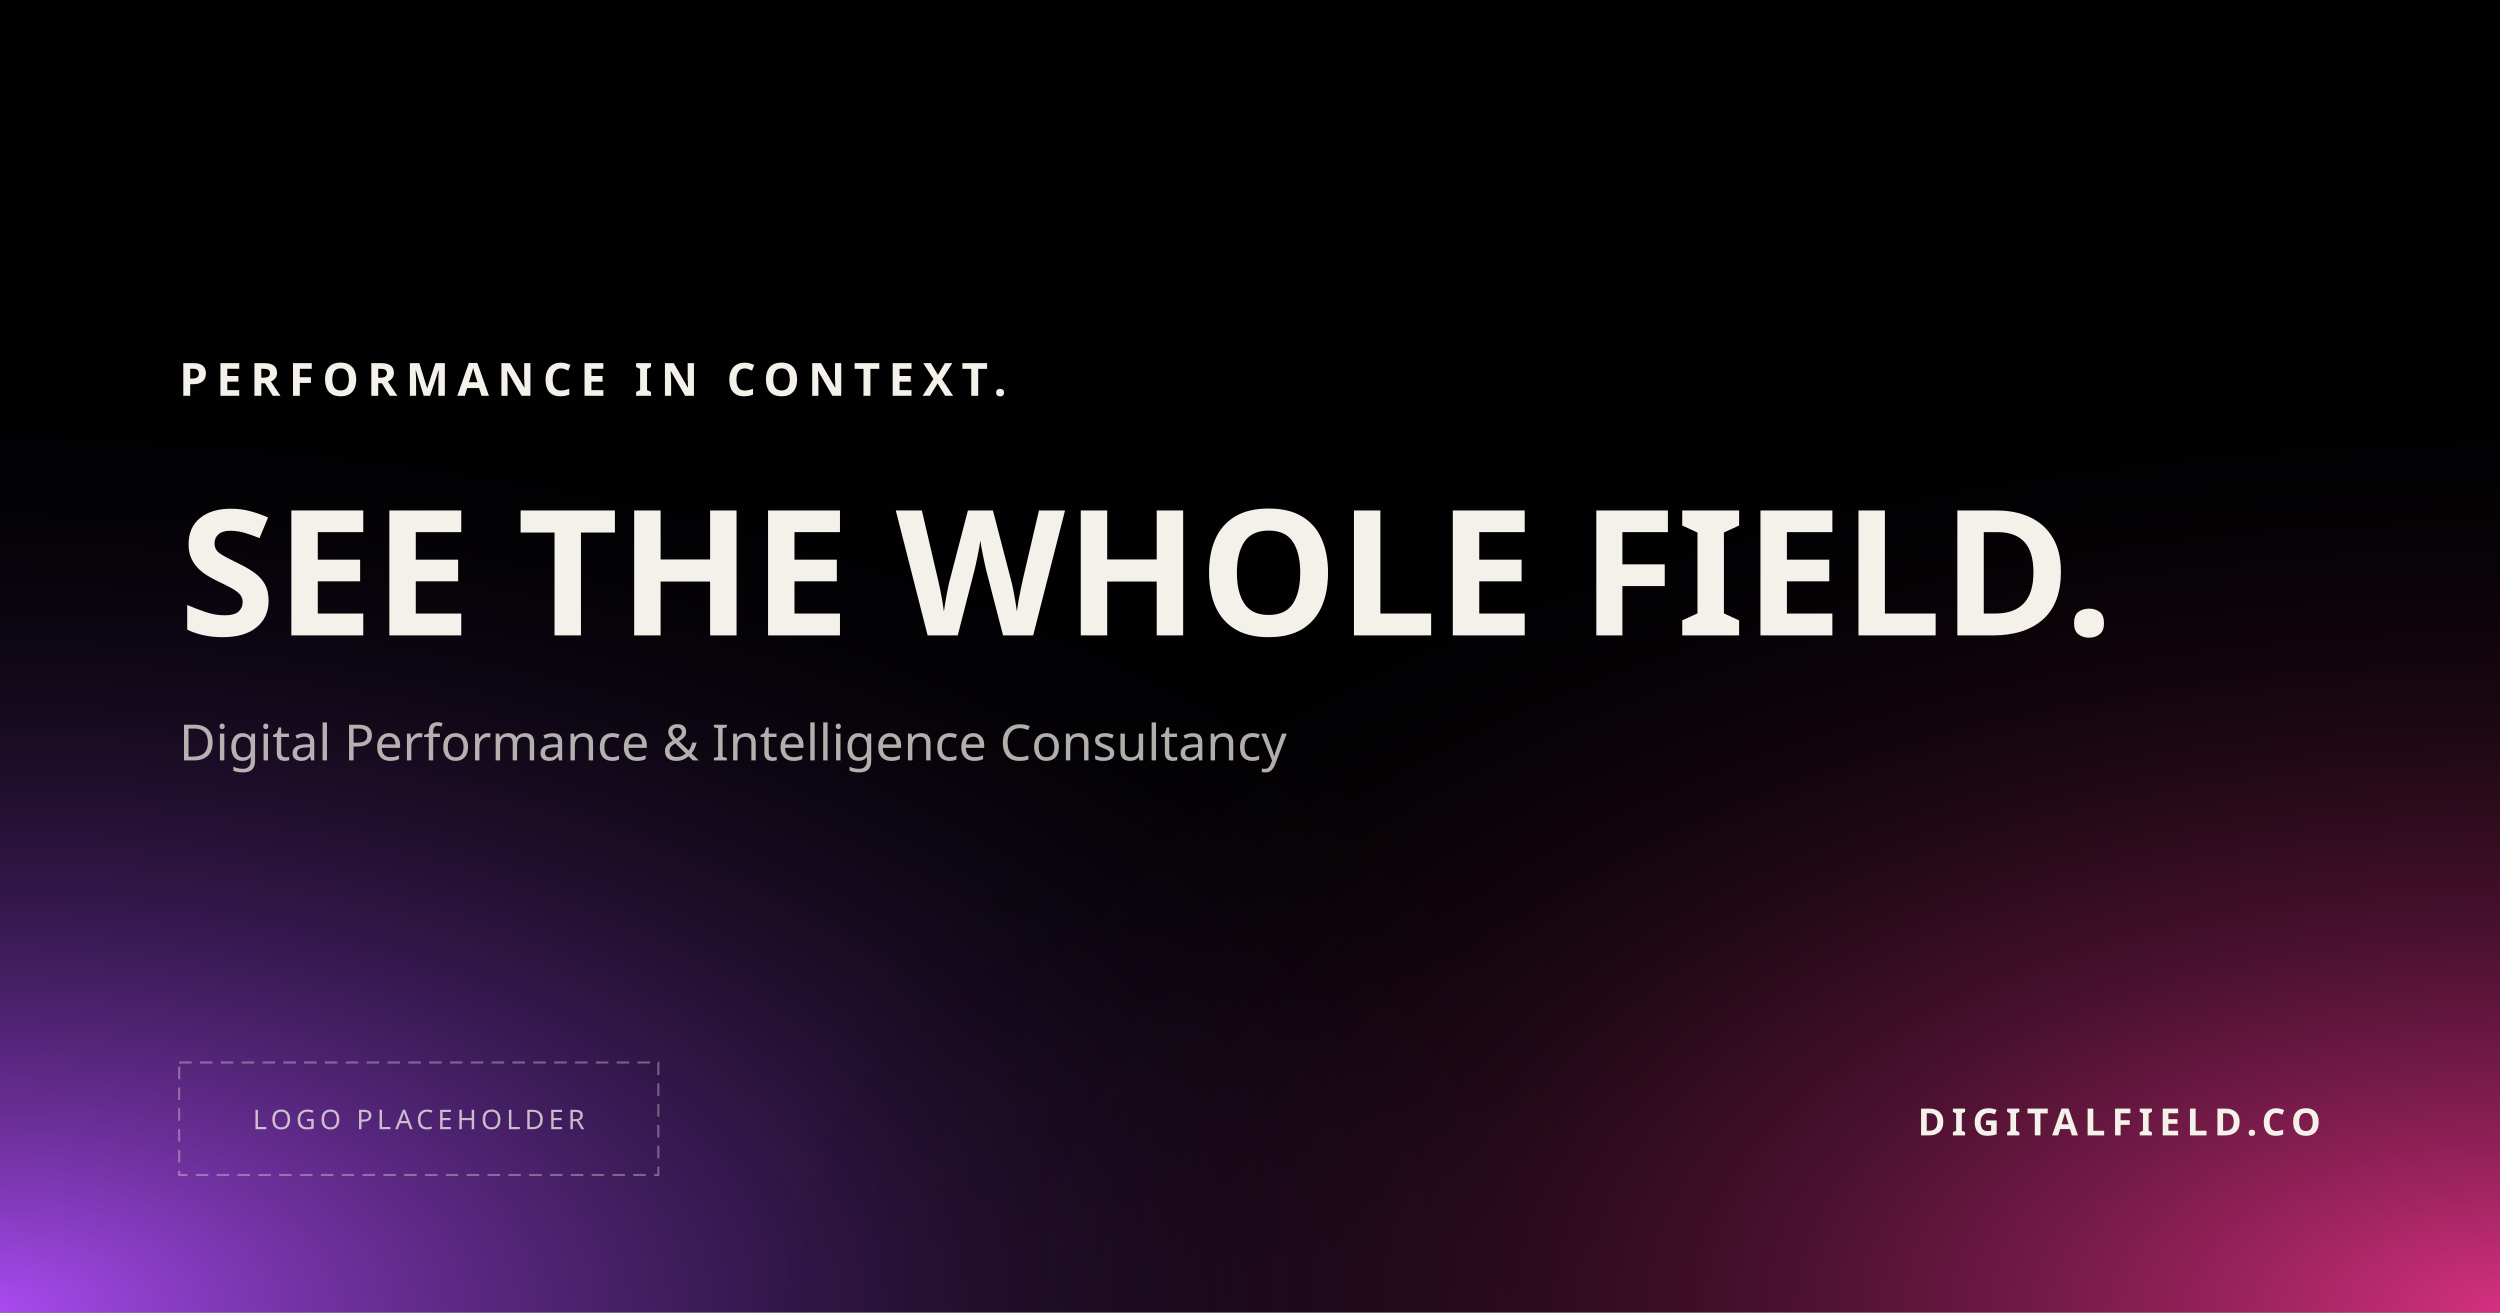
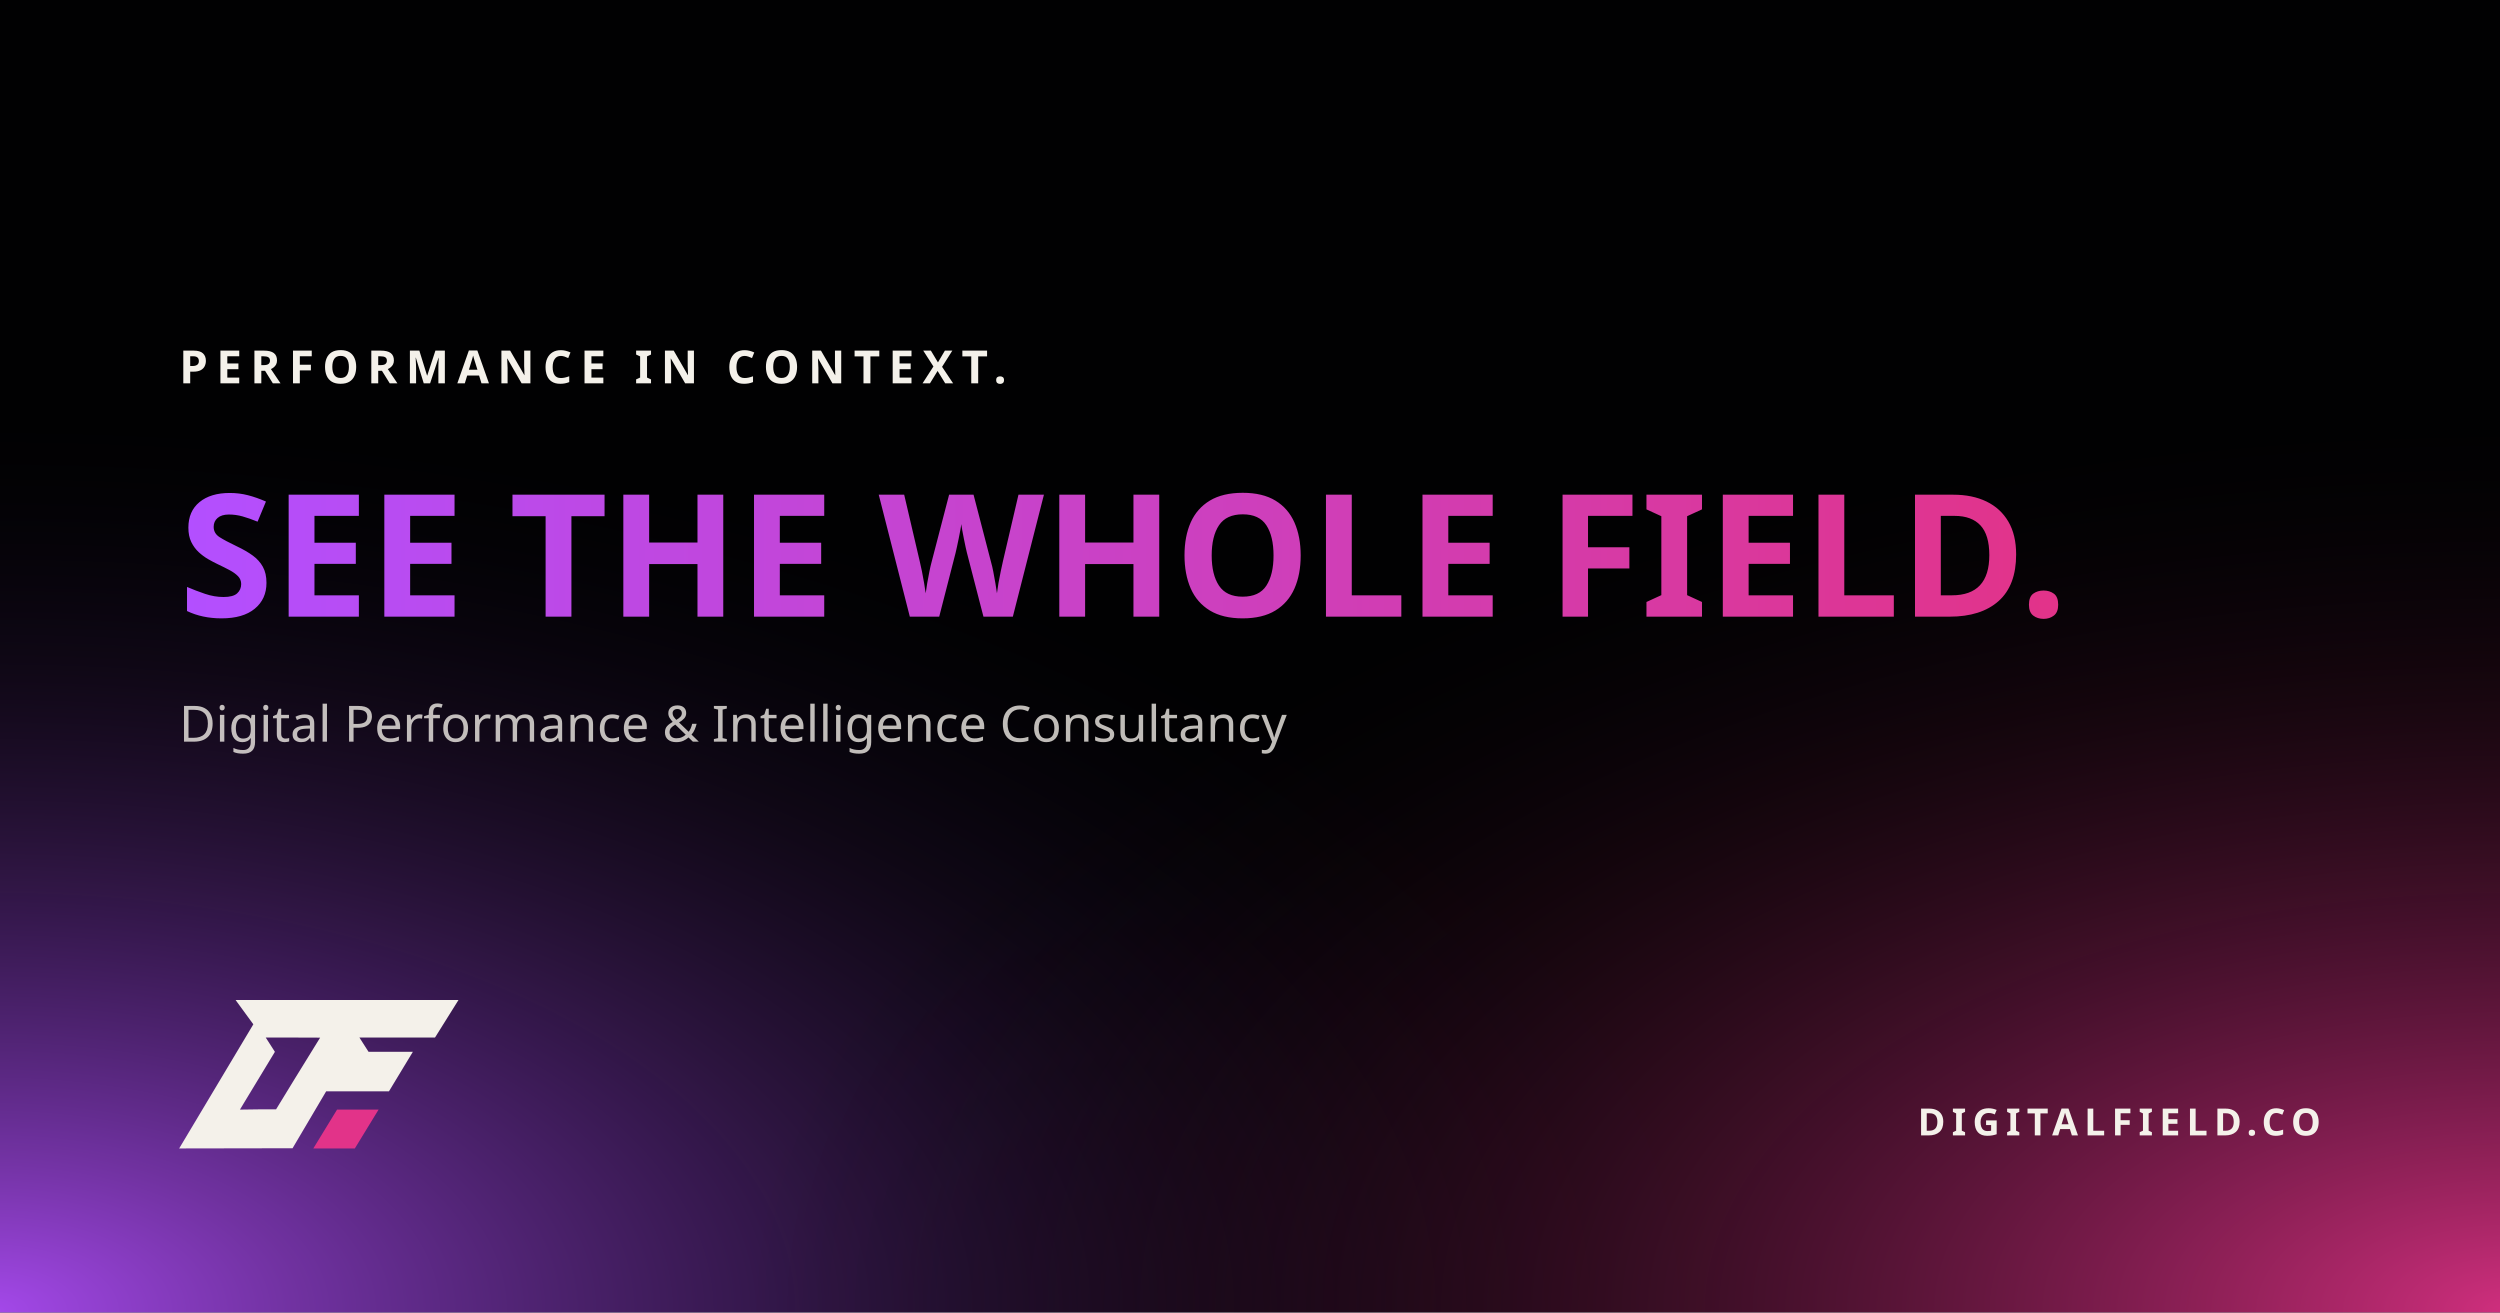
- <svg xmlns="http://www.w3.org/2000/svg" width="1200" height="630" viewBox="0 0 1200 630" role="img" aria-label="Digital Field. Open Graph image placeholder">
+ <svg xmlns="http://www.w3.org/2000/svg" width="1200" height="630" viewBox="0 0 1200 630" role="img" aria-label="Digital Field. Performance in Context">
  <defs>
    <radialGradient id="v" cx="0%" cy="100%" r="70%">
-       <stop offset="0%" stop-color="#B34FFF" stop-opacity="0.95" />
+       <stop offset="0%" stop-color="#B34FFF" stop-opacity="0.92" />
      <stop offset="100%" stop-color="#010102" stop-opacity="0" />
    </radialGradient>
    <radialGradient id="m" cx="100%" cy="100%" r="70%">
-       <stop offset="0%" stop-color="#E23389" stop-opacity="0.95" />
+       <stop offset="0%" stop-color="#E23389" stop-opacity="0.92" />
      <stop offset="100%" stop-color="#010102" stop-opacity="0" />
    </radialGradient>
+     <linearGradient id="headlineGrad" x1="0%" y1="0%" x2="100%" y2="0%">
+       <stop offset="0%" stop-color="#B34FFF" />
+       <stop offset="100%" stop-color="#E23389" />
+     </linearGradient>
  </defs>
  <rect width="1200" height="630" fill="#010102" />
  <rect width="1200" height="630" fill="url(#v)" />
  <rect width="1200" height="630" fill="url(#m)" />
  <g transform="translate(86, 120)">
-     <text x="0" y="70" fill="#F4F1EA" font-family="sans-serif" font-size="22" font-weight="600" letter-spacing="4">PERFORMANCE IN CONTEXT.</text>
-     <text x="0" y="185" fill="#F4F1EA" font-family="sans-serif" font-size="84" font-weight="800">SEE THE WHOLE FIELD.</text>
-     <text x="0" y="245" fill="#F4F1EA" fill-opacity="0.72" font-family="sans-serif" font-size="24">Digital Performance &amp; Intelligence Consultancy</text>
+     <text x="0" y="64" fill="#F4F1EA" font-family="Sora, sans-serif" font-size="22" font-weight="600" letter-spacing="4">PERFORMANCE IN CONTEXT.</text>
+     <text x="0" y="176" fill="url(#headlineGrad)" font-family="Sora, sans-serif" font-size="82" font-weight="800">SEE THE WHOLE FIELD.</text>
+     <text x="0" y="236" fill="#F4F1EA" fill-opacity="0.78" font-family="Sora, sans-serif" font-size="24">Digital Performance &amp; Intelligence Consultancy</text>
  </g>
-   <rect x="86" y="510" width="230" height="54" fill="none" stroke="#F4F1EA" stroke-opacity="0.35" stroke-dasharray="6 4" />
-   <text x="201" y="542" text-anchor="middle" fill="#F4F1EA" fill-opacity="0.75" font-family="sans-serif" font-size="13" letter-spacing="2">LOGO PLACEHOLDER</text>
-   <text x="1114" y="545" text-anchor="end" fill="#F4F1EA" font-family="sans-serif" font-size="18" font-weight="600" letter-spacing="3">DIGITALFIELD.CO</text>
+   <g transform="translate(86, 480) scale(0.32)">
+     <path fill-rule="evenodd" clip-rule="evenodd" d="M 220.51 136.95 L 314.71 136.95 L 350.52 77.74 L 284.09 77.74 L 270.37 56.32 L 383.71 56.32 L 384.33 55.40 L 419.00 0.00 L 84.60 0.00 L 111.25 36.48 L 0.00 222.67 L 170.08 222.37 Z M 211.37 56.61 L 172.87 119.01 L 145.35 164.04 C 136.55 164.04 127.78 163.88 118.98 164.04 C 110.18 164.04 100.12 164.42 91.16 164.42 C 93.78 160.02 96.86 154.98 99.48 150.58 C 113.69 126.88 128.91 102.33 143.59 77.74 L 129.85 56.32 L 170.45 56.32 C 183.63 56.32 196.96 56.46 210.16 56.46 L 211.37 56.46 Z" fill="#F4F1EA" />
+     <path d="M 263.50 222.68 L 201.22 222.68 L 236.87 164.37 L 299.14 164.37 Z" fill="#E23389" />
+   </g>
+   <text x="1114" y="545" text-anchor="end" fill="#F4F1EA" font-family="Sora, sans-serif" font-size="18" font-weight="600" letter-spacing="3">DIGITALFIELD.CO</text>
</svg>
